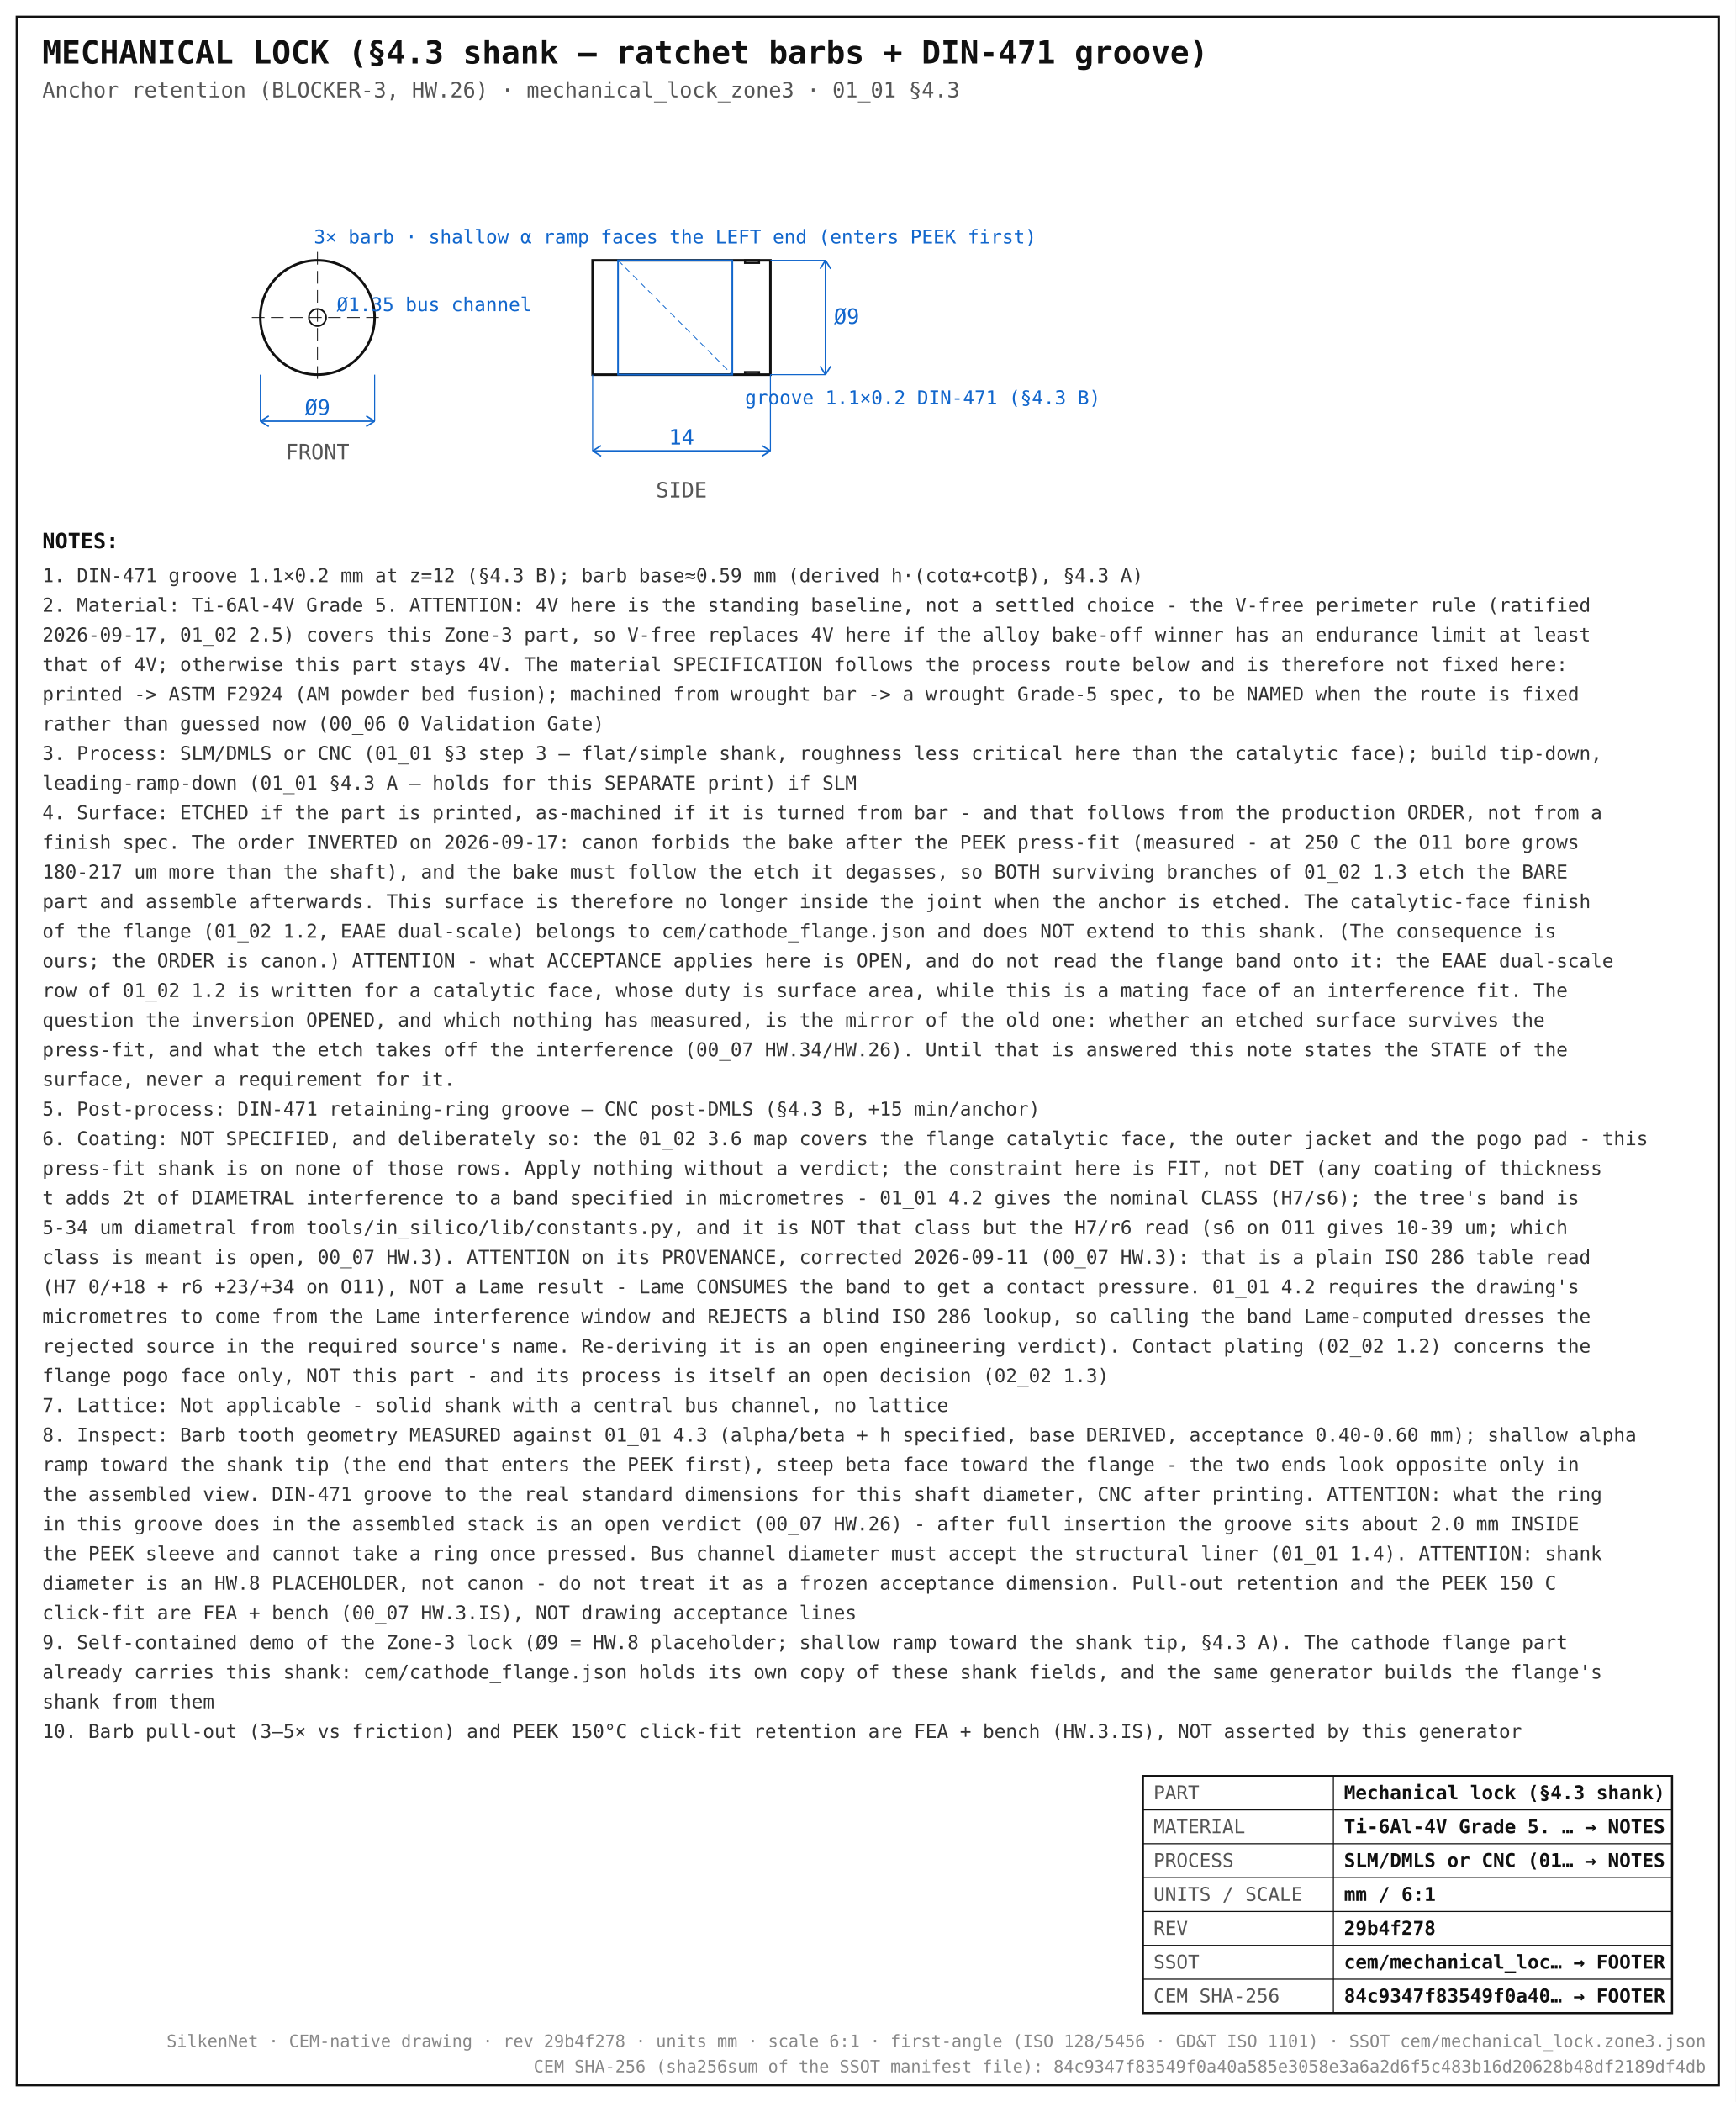
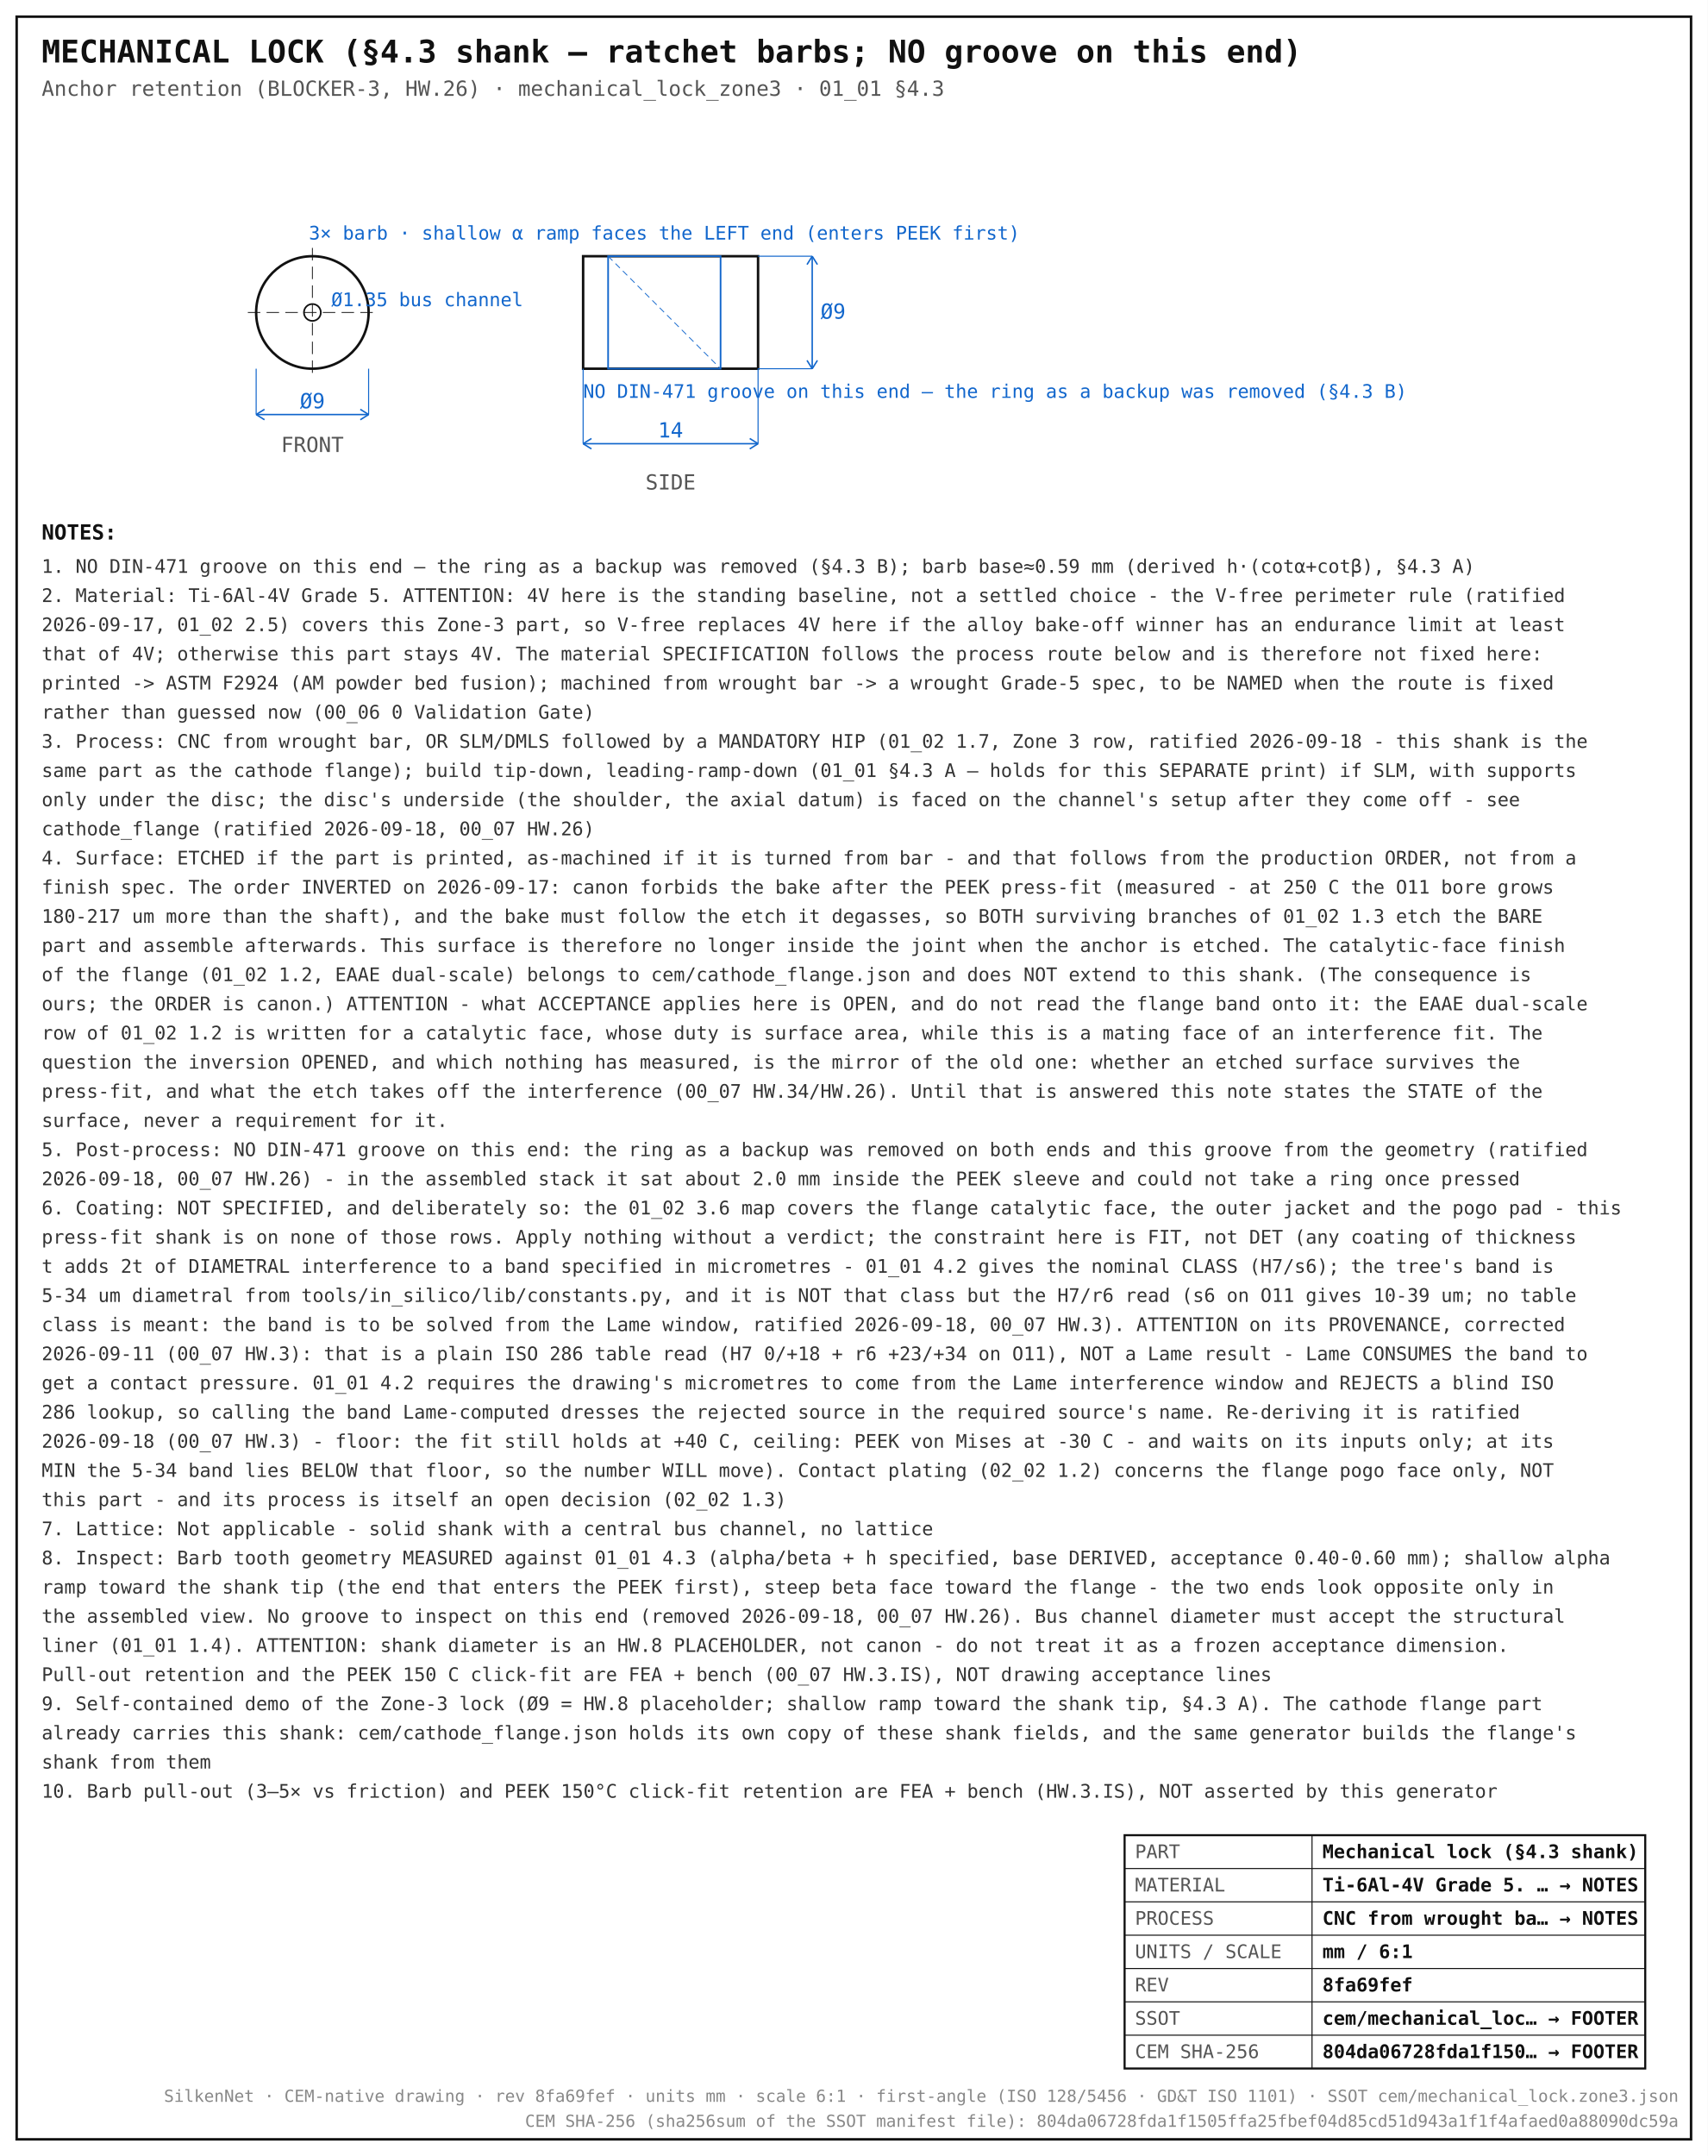
- <svg xmlns="http://www.w3.org/2000/svg" width="820" height="993" viewBox="0 0 820 993">
-   <rect x="0" y="0" width="820" height="993" fill="white" />
-   <rect x="8" y="8" width="804" height="977" fill="none" stroke="#111" stroke-width="1.2" />
-   <text x="20" y="30" font-family="monospace" font-size="15" text-anchor="start" fill="#111" font-weight="bold">MECHANICAL LOCK  (§4.3 shank — ratchet barbs + DIN-471 groove)</text>
+ <svg xmlns="http://www.w3.org/2000/svg" width="820" height="1035" viewBox="0 0 820 1035">
+   <rect x="0" y="0" width="820" height="1035" fill="white" />
+   <rect x="8" y="8" width="804" height="1019" fill="none" stroke="#111" stroke-width="1.2" />
+   <text x="20" y="30" font-family="monospace" font-size="15" text-anchor="start" fill="#111" font-weight="bold">MECHANICAL LOCK  (§4.3 shank — ratchet barbs; NO groove on this end)</text>
  <text x="20" y="46" font-family="monospace" font-size="10" text-anchor="start" fill="#555" font-weight="normal">Anchor retention (BLOCKER-3, HW.26) · mechanical_lock_zone3 · 01_01 §4.3</text>
  <circle cx="150" cy="150" r="27" fill="none" stroke="#111" stroke-width="1.2" />
  <circle cx="150" cy="150" r="4.05" fill="none" stroke="#111" stroke-width="0.8" />
  <line x1="119" y1="150" x2="181" y2="150" stroke="#111" stroke-width="0.4" stroke-dasharray="6 3" />
  <line x1="150" y1="119" x2="150" y2="181" stroke="#111" stroke-width="0.4" stroke-dasharray="6 3" />
  <text x="150" y="217" font-family="monospace" font-size="10" text-anchor="middle" fill="#555" font-weight="normal">FRONT</text>
  <line x1="123" y1="177" x2="123" y2="199" stroke="#1166cc" stroke-width="0.5" />
  <line x1="177" y1="177" x2="177" y2="199" stroke="#1166cc" stroke-width="0.5" />
  <line x1="123" y1="199" x2="177" y2="199" stroke="#1166cc" stroke-width="0.7" />
  <line x1="123" y1="199" x2="127" y2="196.5" stroke="#1166cc" stroke-width="0.7" />
  <line x1="123" y1="199" x2="127" y2="201.5" stroke="#1166cc" stroke-width="0.7" />
  <line x1="177" y1="199" x2="173" y2="196.5" stroke="#1166cc" stroke-width="0.7" />
  <line x1="177" y1="199" x2="173" y2="201.5" stroke="#1166cc" stroke-width="0.7" />
  <text x="150" y="196" font-family="monospace" font-size="10" text-anchor="middle" fill="#1166cc" font-weight="normal">Ø9</text>
  <text x="159.05" y="147" font-family="monospace" font-size="9" text-anchor="start" fill="#1166cc" font-weight="normal">Ø1.35 bus channel</text>
  <rect x="280" y="123" width="84" height="54" fill="none" stroke="#111" stroke-width="1.2" />
  <rect x="292" y="123" width="54" height="54" fill="none" stroke="#1166cc" stroke-width="0.8" />
  <line x1="292" y1="123" x2="346" y2="177" stroke="#1166cc" stroke-width="0.4" stroke-dasharray="3 2" />
  <text x="319" y="115" font-family="monospace" font-size="9" text-anchor="middle" fill="#1166cc" font-weight="normal">3× barb · shallow α ramp faces the LEFT end (enters PEEK first)</text>
-   <rect x="352" y="123" width="6.6" height="1.2" fill="none" stroke="#111" stroke-width="1" />
-   <rect x="352" y="175.8" width="6.6" height="1.2" fill="none" stroke="#111" stroke-width="1" />
-   <text x="352" y="191" font-family="monospace" font-size="9" text-anchor="start" fill="#1166cc" font-weight="normal">groove 1.1×0.2 DIN-471 (§4.3 B)</text>
+   <text x="280" y="191" font-family="monospace" font-size="9" text-anchor="start" fill="#1166cc" font-weight="normal">NO DIN-471 groove on this end — the ring as a backup was removed (§4.3 B)</text>
  <text x="322" y="235" font-family="monospace" font-size="10" text-anchor="middle" fill="#555" font-weight="normal">SIDE</text>
  <line x1="280" y1="177" x2="280" y2="213" stroke="#1166cc" stroke-width="0.5" />
  <line x1="364" y1="177" x2="364" y2="213" stroke="#1166cc" stroke-width="0.5" />
  <line x1="280" y1="213" x2="364" y2="213" stroke="#1166cc" stroke-width="0.7" />
  <line x1="280" y1="213" x2="284" y2="210.5" stroke="#1166cc" stroke-width="0.7" />
  <line x1="280" y1="213" x2="284" y2="215.5" stroke="#1166cc" stroke-width="0.7" />
  <line x1="364" y1="213" x2="360" y2="210.5" stroke="#1166cc" stroke-width="0.7" />
  <line x1="364" y1="213" x2="360" y2="215.5" stroke="#1166cc" stroke-width="0.7" />
  <text x="322" y="210" font-family="monospace" font-size="10" text-anchor="middle" fill="#1166cc" font-weight="normal">14</text>
  <line x1="364" y1="123" x2="390" y2="123" stroke="#1166cc" stroke-width="0.5" />
  <line x1="364" y1="177" x2="390" y2="177" stroke="#1166cc" stroke-width="0.5" />
  <line x1="390" y1="123" x2="390" y2="177" stroke="#1166cc" stroke-width="0.7" />
  <line x1="390" y1="123" x2="387.5" y2="127" stroke="#1166cc" stroke-width="0.7" />
  <line x1="390" y1="123" x2="392.5" y2="127" stroke="#1166cc" stroke-width="0.7" />
  <line x1="390" y1="177" x2="387.5" y2="173" stroke="#1166cc" stroke-width="0.7" />
  <line x1="390" y1="177" x2="392.5" y2="173" stroke="#1166cc" stroke-width="0.7" />
  <text x="394" y="153" font-family="monospace" font-size="10" text-anchor="start" fill="#1166cc" font-weight="normal">Ø9</text>
  <text x="20" y="259" font-family="monospace" font-size="10" text-anchor="start" fill="#111" font-weight="bold">NOTES:</text>
-   <text x="20" y="275" font-family="monospace" font-size="9" text-anchor="start" fill="#333" font-weight="normal">1. DIN-471 groove 1.1×0.2 mm at z=12 (§4.3 B); barb base≈0.59 mm (derived h·(cotα+cotβ), §4.3 A)</text>
+   <text x="20" y="275" font-family="monospace" font-size="9" text-anchor="start" fill="#333" font-weight="normal">1. NO DIN-471 groove on this end — the ring as a backup was removed (§4.3 B); barb base≈0.59 mm (derived h·(cotα+cotβ), §4.3 A)</text>
  <text x="20" y="289" font-family="monospace" font-size="9" text-anchor="start" fill="#333" font-weight="normal">2. Material: Ti-6Al-4V Grade 5. ATTENTION: 4V here is the standing baseline, not a settled choice - the V-free perimeter rule (ratified</text>
  <text x="20" y="303" font-family="monospace" font-size="9" text-anchor="start" fill="#333" font-weight="normal">   2026-09-17, 01_02 2.5) covers this Zone-3 part, so V-free replaces 4V here if the alloy bake-off winner has an endurance limit at least</text>
  <text x="20" y="317" font-family="monospace" font-size="9" text-anchor="start" fill="#333" font-weight="normal">   that of 4V; otherwise this part stays 4V. The material SPECIFICATION follows the process route below and is therefore not fixed here:</text>
  <text x="20" y="331" font-family="monospace" font-size="9" text-anchor="start" fill="#333" font-weight="normal">   printed -&gt; ASTM F2924 (AM powder bed fusion); machined from wrought bar -&gt; a wrought Grade-5 spec, to be NAMED when the route is fixed</text>
  <text x="20" y="345" font-family="monospace" font-size="9" text-anchor="start" fill="#333" font-weight="normal">   rather than guessed now (00_06 0 Validation Gate)</text>
-   <text x="20" y="359" font-family="monospace" font-size="9" text-anchor="start" fill="#333" font-weight="normal">3. Process: SLM/DMLS or CNC (01_01 §3 step 3 — flat/simple shank, roughness less critical here than the catalytic face); build tip-down,</text>
-   <text x="20" y="373" font-family="monospace" font-size="9" text-anchor="start" fill="#333" font-weight="normal">   leading-ramp-down (01_01 §4.3 A — holds for this SEPARATE print) if SLM</text>
-   <text x="20" y="387" font-family="monospace" font-size="9" text-anchor="start" fill="#333" font-weight="normal">4. Surface: ETCHED if the part is printed, as-machined if it is turned from bar - and that follows from the production ORDER, not from a</text>
-   <text x="20" y="401" font-family="monospace" font-size="9" text-anchor="start" fill="#333" font-weight="normal">   finish spec. The order INVERTED on 2026-09-17: canon forbids the bake after the PEEK press-fit (measured - at 250 C the O11 bore grows</text>
-   <text x="20" y="415" font-family="monospace" font-size="9" text-anchor="start" fill="#333" font-weight="normal">   180-217 um more than the shaft), and the bake must follow the etch it degasses, so BOTH surviving branches of 01_02 1.3 etch the BARE</text>
-   <text x="20" y="429" font-family="monospace" font-size="9" text-anchor="start" fill="#333" font-weight="normal">   part and assemble afterwards. This surface is therefore no longer inside the joint when the anchor is etched. The catalytic-face finish</text>
-   <text x="20" y="443" font-family="monospace" font-size="9" text-anchor="start" fill="#333" font-weight="normal">   of the flange (01_02 1.2, EAAE dual-scale) belongs to cem/cathode_flange.json and does NOT extend to this shank. (The consequence is</text>
-   <text x="20" y="457" font-family="monospace" font-size="9" text-anchor="start" fill="#333" font-weight="normal">   ours; the ORDER is canon.) ATTENTION - what ACCEPTANCE applies here is OPEN, and do not read the flange band onto it: the EAAE dual-scale</text>
-   <text x="20" y="471" font-family="monospace" font-size="9" text-anchor="start" fill="#333" font-weight="normal">   row of 01_02 1.2 is written for a catalytic face, whose duty is surface area, while this is a mating face of an interference fit. The</text>
-   <text x="20" y="485" font-family="monospace" font-size="9" text-anchor="start" fill="#333" font-weight="normal">   question the inversion OPENED, and which nothing has measured, is the mirror of the old one: whether an etched surface survives the</text>
-   <text x="20" y="499" font-family="monospace" font-size="9" text-anchor="start" fill="#333" font-weight="normal">   press-fit, and what the etch takes off the interference (00_07 HW.34/HW.26). Until that is answered this note states the STATE of the</text>
-   <text x="20" y="513" font-family="monospace" font-size="9" text-anchor="start" fill="#333" font-weight="normal">   surface, never a requirement for it.</text>
-   <text x="20" y="527" font-family="monospace" font-size="9" text-anchor="start" fill="#333" font-weight="normal">5. Post-process: DIN-471 retaining-ring groove — CNC post-DMLS (§4.3 B, +15 min/anchor)</text>
-   <text x="20" y="541" font-family="monospace" font-size="9" text-anchor="start" fill="#333" font-weight="normal">6. Coating: NOT SPECIFIED, and deliberately so: the 01_02 3.6 map covers the flange catalytic face, the outer jacket and the pogo pad - this</text>
-   <text x="20" y="555" font-family="monospace" font-size="9" text-anchor="start" fill="#333" font-weight="normal">   press-fit shank is on none of those rows. Apply nothing without a verdict; the constraint here is FIT, not DET (any coating of thickness</text>
-   <text x="20" y="569" font-family="monospace" font-size="9" text-anchor="start" fill="#333" font-weight="normal">   t adds 2t of DIAMETRAL interference to a band specified in micrometres - 01_01 4.2 gives the nominal CLASS (H7/s6); the tree's band is</text>
-   <text x="20" y="583" font-family="monospace" font-size="9" text-anchor="start" fill="#333" font-weight="normal">   5-34 um diametral from tools/in_silico/lib/constants.py, and it is NOT that class but the H7/r6 read (s6 on O11 gives 10-39 um; which</text>
-   <text x="20" y="597" font-family="monospace" font-size="9" text-anchor="start" fill="#333" font-weight="normal">   class is meant is open, 00_07 HW.3). ATTENTION on its PROVENANCE, corrected 2026-09-11 (00_07 HW.3): that is a plain ISO 286 table read</text>
-   <text x="20" y="611" font-family="monospace" font-size="9" text-anchor="start" fill="#333" font-weight="normal">   (H7 0/+18 + r6 +23/+34 on O11), NOT a Lame result - Lame CONSUMES the band to get a contact pressure. 01_01 4.2 requires the drawing's</text>
-   <text x="20" y="625" font-family="monospace" font-size="9" text-anchor="start" fill="#333" font-weight="normal">   micrometres to come from the Lame interference window and REJECTS a blind ISO 286 lookup, so calling the band Lame-computed dresses the</text>
-   <text x="20" y="639" font-family="monospace" font-size="9" text-anchor="start" fill="#333" font-weight="normal">   rejected source in the required source's name. Re-deriving it is an open engineering verdict). Contact plating (02_02 1.2) concerns the</text>
-   <text x="20" y="653" font-family="monospace" font-size="9" text-anchor="start" fill="#333" font-weight="normal">   flange pogo face only, NOT this part - and its process is itself an open decision (02_02 1.3)</text>
-   <text x="20" y="667" font-family="monospace" font-size="9" text-anchor="start" fill="#333" font-weight="normal">7. Lattice: Not applicable - solid shank with a central bus channel, no lattice</text>
-   <text x="20" y="681" font-family="monospace" font-size="9" text-anchor="start" fill="#333" font-weight="normal">8. Inspect: Barb tooth geometry MEASURED against 01_01 4.3 (alpha/beta + h specified, base DERIVED, acceptance 0.40-0.60 mm); shallow alpha</text>
-   <text x="20" y="695" font-family="monospace" font-size="9" text-anchor="start" fill="#333" font-weight="normal">   ramp toward the shank tip (the end that enters the PEEK first), steep beta face toward the flange - the two ends look opposite only in</text>
-   <text x="20" y="709" font-family="monospace" font-size="9" text-anchor="start" fill="#333" font-weight="normal">   the assembled view. DIN-471 groove to the real standard dimensions for this shaft diameter, CNC after printing. ATTENTION: what the ring</text>
-   <text x="20" y="723" font-family="monospace" font-size="9" text-anchor="start" fill="#333" font-weight="normal">   in this groove does in the assembled stack is an open verdict (00_07 HW.26) - after full insertion the groove sits about 2.0 mm INSIDE</text>
-   <text x="20" y="737" font-family="monospace" font-size="9" text-anchor="start" fill="#333" font-weight="normal">   the PEEK sleeve and cannot take a ring once pressed. Bus channel diameter must accept the structural liner (01_01 1.4). ATTENTION: shank</text>
-   <text x="20" y="751" font-family="monospace" font-size="9" text-anchor="start" fill="#333" font-weight="normal">   diameter is an HW.8 PLACEHOLDER, not canon - do not treat it as a frozen acceptance dimension. Pull-out retention and the PEEK 150 C</text>
-   <text x="20" y="765" font-family="monospace" font-size="9" text-anchor="start" fill="#333" font-weight="normal">   click-fit are FEA + bench (00_07 HW.3.IS), NOT drawing acceptance lines</text>
-   <text x="20" y="779" font-family="monospace" font-size="9" text-anchor="start" fill="#333" font-weight="normal">9. Self-contained demo of the Zone-3 lock (Ø9 = HW.8 placeholder; shallow ramp toward the shank tip, §4.3 A). The cathode flange part</text>
-   <text x="20" y="793" font-family="monospace" font-size="9" text-anchor="start" fill="#333" font-weight="normal">   already carries this shank: cem/cathode_flange.json holds its own copy of these shank fields, and the same generator builds the flange's</text>
-   <text x="20" y="807" font-family="monospace" font-size="9" text-anchor="start" fill="#333" font-weight="normal">   shank from them</text>
-   <text x="20" y="821" font-family="monospace" font-size="9" text-anchor="start" fill="#333" font-weight="normal">10. Barb pull-out (3–5× vs friction) and PEEK 150°C click-fit retention are FEA + bench (HW.3.IS), NOT asserted by this generator</text>
-   <rect x="540" y="839" width="250" height="112" fill="none" stroke="#111" stroke-width="1" />
-   <line x1="630" y1="839" x2="630" y2="855" stroke="#111" stroke-width="0.5" />
-   <text x="545" y="850" font-family="monospace" font-size="9" text-anchor="start" fill="#555" font-weight="normal">PART</text>
-   <text x="635" y="850" font-family="monospace" font-size="9" text-anchor="start" fill="#111" font-weight="bold">Mechanical lock (§4.3 shank)</text>
-   <line x1="540" y1="855" x2="790" y2="855" stroke="#111" stroke-width="0.5" />
-   <line x1="630" y1="855" x2="630" y2="871" stroke="#111" stroke-width="0.5" />
-   <text x="545" y="866" font-family="monospace" font-size="9" text-anchor="start" fill="#555" font-weight="normal">MATERIAL</text>
-   <text x="635" y="866" font-family="monospace" font-size="9" text-anchor="start" fill="#111" font-weight="bold">Ti-6Al-4V Grade 5. … → NOTES</text>
-   <line x1="540" y1="871" x2="790" y2="871" stroke="#111" stroke-width="0.5" />
-   <line x1="630" y1="871" x2="630" y2="887" stroke="#111" stroke-width="0.5" />
-   <text x="545" y="882" font-family="monospace" font-size="9" text-anchor="start" fill="#555" font-weight="normal">PROCESS</text>
-   <text x="635" y="882" font-family="monospace" font-size="9" text-anchor="start" fill="#111" font-weight="bold">SLM/DMLS or CNC (01… → NOTES</text>
-   <line x1="540" y1="887" x2="790" y2="887" stroke="#111" stroke-width="0.5" />
-   <line x1="630" y1="887" x2="630" y2="903" stroke="#111" stroke-width="0.5" />
-   <text x="545" y="898" font-family="monospace" font-size="9" text-anchor="start" fill="#555" font-weight="normal">UNITS / SCALE</text>
-   <text x="635" y="898" font-family="monospace" font-size="9" text-anchor="start" fill="#111" font-weight="bold">mm / 6:1</text>
-   <line x1="540" y1="903" x2="790" y2="903" stroke="#111" stroke-width="0.5" />
-   <line x1="630" y1="903" x2="630" y2="919" stroke="#111" stroke-width="0.5" />
-   <text x="545" y="914" font-family="monospace" font-size="9" text-anchor="start" fill="#555" font-weight="normal">REV</text>
-   <text x="635" y="914" font-family="monospace" font-size="9" text-anchor="start" fill="#111" font-weight="bold">29b4f278</text>
-   <line x1="540" y1="919" x2="790" y2="919" stroke="#111" stroke-width="0.5" />
-   <line x1="630" y1="919" x2="630" y2="935" stroke="#111" stroke-width="0.5" />
-   <text x="545" y="930" font-family="monospace" font-size="9" text-anchor="start" fill="#555" font-weight="normal">SSOT</text>
-   <text x="635" y="930" font-family="monospace" font-size="9" text-anchor="start" fill="#111" font-weight="bold">cem/mechanical_loc… → FOOTER</text>
-   <line x1="540" y1="935" x2="790" y2="935" stroke="#111" stroke-width="0.5" />
-   <line x1="630" y1="935" x2="630" y2="951" stroke="#111" stroke-width="0.5" />
-   <text x="545" y="946" font-family="monospace" font-size="9" text-anchor="start" fill="#555" font-weight="normal">CEM SHA-256</text>
-   <text x="635" y="946" font-family="monospace" font-size="9" text-anchor="start" fill="#111" font-weight="bold">84c9347f83549f0a40… → FOOTER</text>
-   <text x="806" y="967" font-family="monospace" font-size="8" text-anchor="end" fill="#888" font-weight="normal">SilkenNet · CEM-native drawing · rev 29b4f278 · units mm · scale 6:1 · first-angle (ISO 128/5456 · GD&amp;T ISO 1101) · SSOT cem/mechanical_lock.zone3.json</text>
-   <text x="806" y="979" font-family="monospace" font-size="8" text-anchor="end" fill="#888" font-weight="normal">CEM SHA-256 (sha256sum of the SSOT manifest file): 84c9347f83549f0a40a585e3058e3a6a2d6f5c483b16d20628b48df2189df4db</text>
+   <text x="20" y="359" font-family="monospace" font-size="9" text-anchor="start" fill="#333" font-weight="normal">3. Process: CNC from wrought bar, OR SLM/DMLS followed by a MANDATORY HIP (01_02 1.7, Zone 3 row, ratified 2026-09-18 - this shank is the</text>
+   <text x="20" y="373" font-family="monospace" font-size="9" text-anchor="start" fill="#333" font-weight="normal">   same part as the cathode flange); build tip-down, leading-ramp-down (01_01 §4.3 A — holds for this SEPARATE print) if SLM, with supports</text>
+   <text x="20" y="387" font-family="monospace" font-size="9" text-anchor="start" fill="#333" font-weight="normal">   only under the disc; the disc's underside (the shoulder, the axial datum) is faced on the channel's setup after they come off - see</text>
+   <text x="20" y="401" font-family="monospace" font-size="9" text-anchor="start" fill="#333" font-weight="normal">   cathode_flange (ratified 2026-09-18, 00_07 HW.26)</text>
+   <text x="20" y="415" font-family="monospace" font-size="9" text-anchor="start" fill="#333" font-weight="normal">4. Surface: ETCHED if the part is printed, as-machined if it is turned from bar - and that follows from the production ORDER, not from a</text>
+   <text x="20" y="429" font-family="monospace" font-size="9" text-anchor="start" fill="#333" font-weight="normal">   finish spec. The order INVERTED on 2026-09-17: canon forbids the bake after the PEEK press-fit (measured - at 250 C the O11 bore grows</text>
+   <text x="20" y="443" font-family="monospace" font-size="9" text-anchor="start" fill="#333" font-weight="normal">   180-217 um more than the shaft), and the bake must follow the etch it degasses, so BOTH surviving branches of 01_02 1.3 etch the BARE</text>
+   <text x="20" y="457" font-family="monospace" font-size="9" text-anchor="start" fill="#333" font-weight="normal">   part and assemble afterwards. This surface is therefore no longer inside the joint when the anchor is etched. The catalytic-face finish</text>
+   <text x="20" y="471" font-family="monospace" font-size="9" text-anchor="start" fill="#333" font-weight="normal">   of the flange (01_02 1.2, EAAE dual-scale) belongs to cem/cathode_flange.json and does NOT extend to this shank. (The consequence is</text>
+   <text x="20" y="485" font-family="monospace" font-size="9" text-anchor="start" fill="#333" font-weight="normal">   ours; the ORDER is canon.) ATTENTION - what ACCEPTANCE applies here is OPEN, and do not read the flange band onto it: the EAAE dual-scale</text>
+   <text x="20" y="499" font-family="monospace" font-size="9" text-anchor="start" fill="#333" font-weight="normal">   row of 01_02 1.2 is written for a catalytic face, whose duty is surface area, while this is a mating face of an interference fit. The</text>
+   <text x="20" y="513" font-family="monospace" font-size="9" text-anchor="start" fill="#333" font-weight="normal">   question the inversion OPENED, and which nothing has measured, is the mirror of the old one: whether an etched surface survives the</text>
+   <text x="20" y="527" font-family="monospace" font-size="9" text-anchor="start" fill="#333" font-weight="normal">   press-fit, and what the etch takes off the interference (00_07 HW.34/HW.26). Until that is answered this note states the STATE of the</text>
+   <text x="20" y="541" font-family="monospace" font-size="9" text-anchor="start" fill="#333" font-weight="normal">   surface, never a requirement for it.</text>
+   <text x="20" y="555" font-family="monospace" font-size="9" text-anchor="start" fill="#333" font-weight="normal">5. Post-process: NO DIN-471 groove on this end: the ring as a backup was removed on both ends and this groove from the geometry (ratified</text>
+   <text x="20" y="569" font-family="monospace" font-size="9" text-anchor="start" fill="#333" font-weight="normal">   2026-09-18, 00_07 HW.26) - in the assembled stack it sat about 2.0 mm inside the PEEK sleeve and could not take a ring once pressed</text>
+   <text x="20" y="583" font-family="monospace" font-size="9" text-anchor="start" fill="#333" font-weight="normal">6. Coating: NOT SPECIFIED, and deliberately so: the 01_02 3.6 map covers the flange catalytic face, the outer jacket and the pogo pad - this</text>
+   <text x="20" y="597" font-family="monospace" font-size="9" text-anchor="start" fill="#333" font-weight="normal">   press-fit shank is on none of those rows. Apply nothing without a verdict; the constraint here is FIT, not DET (any coating of thickness</text>
+   <text x="20" y="611" font-family="monospace" font-size="9" text-anchor="start" fill="#333" font-weight="normal">   t adds 2t of DIAMETRAL interference to a band specified in micrometres - 01_01 4.2 gives the nominal CLASS (H7/s6); the tree's band is</text>
+   <text x="20" y="625" font-family="monospace" font-size="9" text-anchor="start" fill="#333" font-weight="normal">   5-34 um diametral from tools/in_silico/lib/constants.py, and it is NOT that class but the H7/r6 read (s6 on O11 gives 10-39 um; no table</text>
+   <text x="20" y="639" font-family="monospace" font-size="9" text-anchor="start" fill="#333" font-weight="normal">   class is meant: the band is to be solved from the Lame window, ratified 2026-09-18, 00_07 HW.3). ATTENTION on its PROVENANCE, corrected</text>
+   <text x="20" y="653" font-family="monospace" font-size="9" text-anchor="start" fill="#333" font-weight="normal">   2026-09-11 (00_07 HW.3): that is a plain ISO 286 table read (H7 0/+18 + r6 +23/+34 on O11), NOT a Lame result - Lame CONSUMES the band to</text>
+   <text x="20" y="667" font-family="monospace" font-size="9" text-anchor="start" fill="#333" font-weight="normal">   get a contact pressure. 01_01 4.2 requires the drawing's micrometres to come from the Lame interference window and REJECTS a blind ISO</text>
+   <text x="20" y="681" font-family="monospace" font-size="9" text-anchor="start" fill="#333" font-weight="normal">   286 lookup, so calling the band Lame-computed dresses the rejected source in the required source's name. Re-deriving it is ratified</text>
+   <text x="20" y="695" font-family="monospace" font-size="9" text-anchor="start" fill="#333" font-weight="normal">   2026-09-18 (00_07 HW.3) - floor: the fit still holds at +40 C, ceiling: PEEK von Mises at -30 C - and waits on its inputs only; at its</text>
+   <text x="20" y="709" font-family="monospace" font-size="9" text-anchor="start" fill="#333" font-weight="normal">   MIN the 5-34 band lies BELOW that floor, so the number WILL move). Contact plating (02_02 1.2) concerns the flange pogo face only, NOT</text>
+   <text x="20" y="723" font-family="monospace" font-size="9" text-anchor="start" fill="#333" font-weight="normal">   this part - and its process is itself an open decision (02_02 1.3)</text>
+   <text x="20" y="737" font-family="monospace" font-size="9" text-anchor="start" fill="#333" font-weight="normal">7. Lattice: Not applicable - solid shank with a central bus channel, no lattice</text>
+   <text x="20" y="751" font-family="monospace" font-size="9" text-anchor="start" fill="#333" font-weight="normal">8. Inspect: Barb tooth geometry MEASURED against 01_01 4.3 (alpha/beta + h specified, base DERIVED, acceptance 0.40-0.60 mm); shallow alpha</text>
+   <text x="20" y="765" font-family="monospace" font-size="9" text-anchor="start" fill="#333" font-weight="normal">   ramp toward the shank tip (the end that enters the PEEK first), steep beta face toward the flange - the two ends look opposite only in</text>
+   <text x="20" y="779" font-family="monospace" font-size="9" text-anchor="start" fill="#333" font-weight="normal">   the assembled view. No groove to inspect on this end (removed 2026-09-18, 00_07 HW.26). Bus channel diameter must accept the structural</text>
+   <text x="20" y="793" font-family="monospace" font-size="9" text-anchor="start" fill="#333" font-weight="normal">   liner (01_01 1.4). ATTENTION: shank diameter is an HW.8 PLACEHOLDER, not canon - do not treat it as a frozen acceptance dimension.</text>
+   <text x="20" y="807" font-family="monospace" font-size="9" text-anchor="start" fill="#333" font-weight="normal">   Pull-out retention and the PEEK 150 C click-fit are FEA + bench (00_07 HW.3.IS), NOT drawing acceptance lines</text>
+   <text x="20" y="821" font-family="monospace" font-size="9" text-anchor="start" fill="#333" font-weight="normal">9. Self-contained demo of the Zone-3 lock (Ø9 = HW.8 placeholder; shallow ramp toward the shank tip, §4.3 A). The cathode flange part</text>
+   <text x="20" y="835" font-family="monospace" font-size="9" text-anchor="start" fill="#333" font-weight="normal">   already carries this shank: cem/cathode_flange.json holds its own copy of these shank fields, and the same generator builds the flange's</text>
+   <text x="20" y="849" font-family="monospace" font-size="9" text-anchor="start" fill="#333" font-weight="normal">   shank from them</text>
+   <text x="20" y="863" font-family="monospace" font-size="9" text-anchor="start" fill="#333" font-weight="normal">10. Barb pull-out (3–5× vs friction) and PEEK 150°C click-fit retention are FEA + bench (HW.3.IS), NOT asserted by this generator</text>
+   <rect x="540" y="881" width="250" height="112" fill="none" stroke="#111" stroke-width="1" />
+   <line x1="630" y1="881" x2="630" y2="897" stroke="#111" stroke-width="0.5" />
+   <text x="545" y="892" font-family="monospace" font-size="9" text-anchor="start" fill="#555" font-weight="normal">PART</text>
+   <text x="635" y="892" font-family="monospace" font-size="9" text-anchor="start" fill="#111" font-weight="bold">Mechanical lock (§4.3 shank)</text>
+   <line x1="540" y1="897" x2="790" y2="897" stroke="#111" stroke-width="0.5" />
+   <line x1="630" y1="897" x2="630" y2="913" stroke="#111" stroke-width="0.5" />
+   <text x="545" y="908" font-family="monospace" font-size="9" text-anchor="start" fill="#555" font-weight="normal">MATERIAL</text>
+   <text x="635" y="908" font-family="monospace" font-size="9" text-anchor="start" fill="#111" font-weight="bold">Ti-6Al-4V Grade 5. … → NOTES</text>
+   <line x1="540" y1="913" x2="790" y2="913" stroke="#111" stroke-width="0.5" />
+   <line x1="630" y1="913" x2="630" y2="929" stroke="#111" stroke-width="0.5" />
+   <text x="545" y="924" font-family="monospace" font-size="9" text-anchor="start" fill="#555" font-weight="normal">PROCESS</text>
+   <text x="635" y="924" font-family="monospace" font-size="9" text-anchor="start" fill="#111" font-weight="bold">CNC from wrought ba… → NOTES</text>
+   <line x1="540" y1="929" x2="790" y2="929" stroke="#111" stroke-width="0.5" />
+   <line x1="630" y1="929" x2="630" y2="945" stroke="#111" stroke-width="0.5" />
+   <text x="545" y="940" font-family="monospace" font-size="9" text-anchor="start" fill="#555" font-weight="normal">UNITS / SCALE</text>
+   <text x="635" y="940" font-family="monospace" font-size="9" text-anchor="start" fill="#111" font-weight="bold">mm / 6:1</text>
+   <line x1="540" y1="945" x2="790" y2="945" stroke="#111" stroke-width="0.5" />
+   <line x1="630" y1="945" x2="630" y2="961" stroke="#111" stroke-width="0.5" />
+   <text x="545" y="956" font-family="monospace" font-size="9" text-anchor="start" fill="#555" font-weight="normal">REV</text>
+   <text x="635" y="956" font-family="monospace" font-size="9" text-anchor="start" fill="#111" font-weight="bold">8fa69fef</text>
+   <line x1="540" y1="961" x2="790" y2="961" stroke="#111" stroke-width="0.5" />
+   <line x1="630" y1="961" x2="630" y2="977" stroke="#111" stroke-width="0.5" />
+   <text x="545" y="972" font-family="monospace" font-size="9" text-anchor="start" fill="#555" font-weight="normal">SSOT</text>
+   <text x="635" y="972" font-family="monospace" font-size="9" text-anchor="start" fill="#111" font-weight="bold">cem/mechanical_loc… → FOOTER</text>
+   <line x1="540" y1="977" x2="790" y2="977" stroke="#111" stroke-width="0.5" />
+   <line x1="630" y1="977" x2="630" y2="993" stroke="#111" stroke-width="0.5" />
+   <text x="545" y="988" font-family="monospace" font-size="9" text-anchor="start" fill="#555" font-weight="normal">CEM SHA-256</text>
+   <text x="635" y="988" font-family="monospace" font-size="9" text-anchor="start" fill="#111" font-weight="bold">804da06728fda1f150… → FOOTER</text>
+   <text x="806" y="1009" font-family="monospace" font-size="8" text-anchor="end" fill="#888" font-weight="normal">SilkenNet · CEM-native drawing · rev 8fa69fef · units mm · scale 6:1 · first-angle (ISO 128/5456 · GD&amp;T ISO 1101) · SSOT cem/mechanical_lock.zone3.json</text>
+   <text x="806" y="1021" font-family="monospace" font-size="8" text-anchor="end" fill="#888" font-weight="normal">CEM SHA-256 (sha256sum of the SSOT manifest file): 804da06728fda1f1505ffa25fbef04d85cd51d943a1f1f4afaed0a88090dc59a</text>
</svg>
